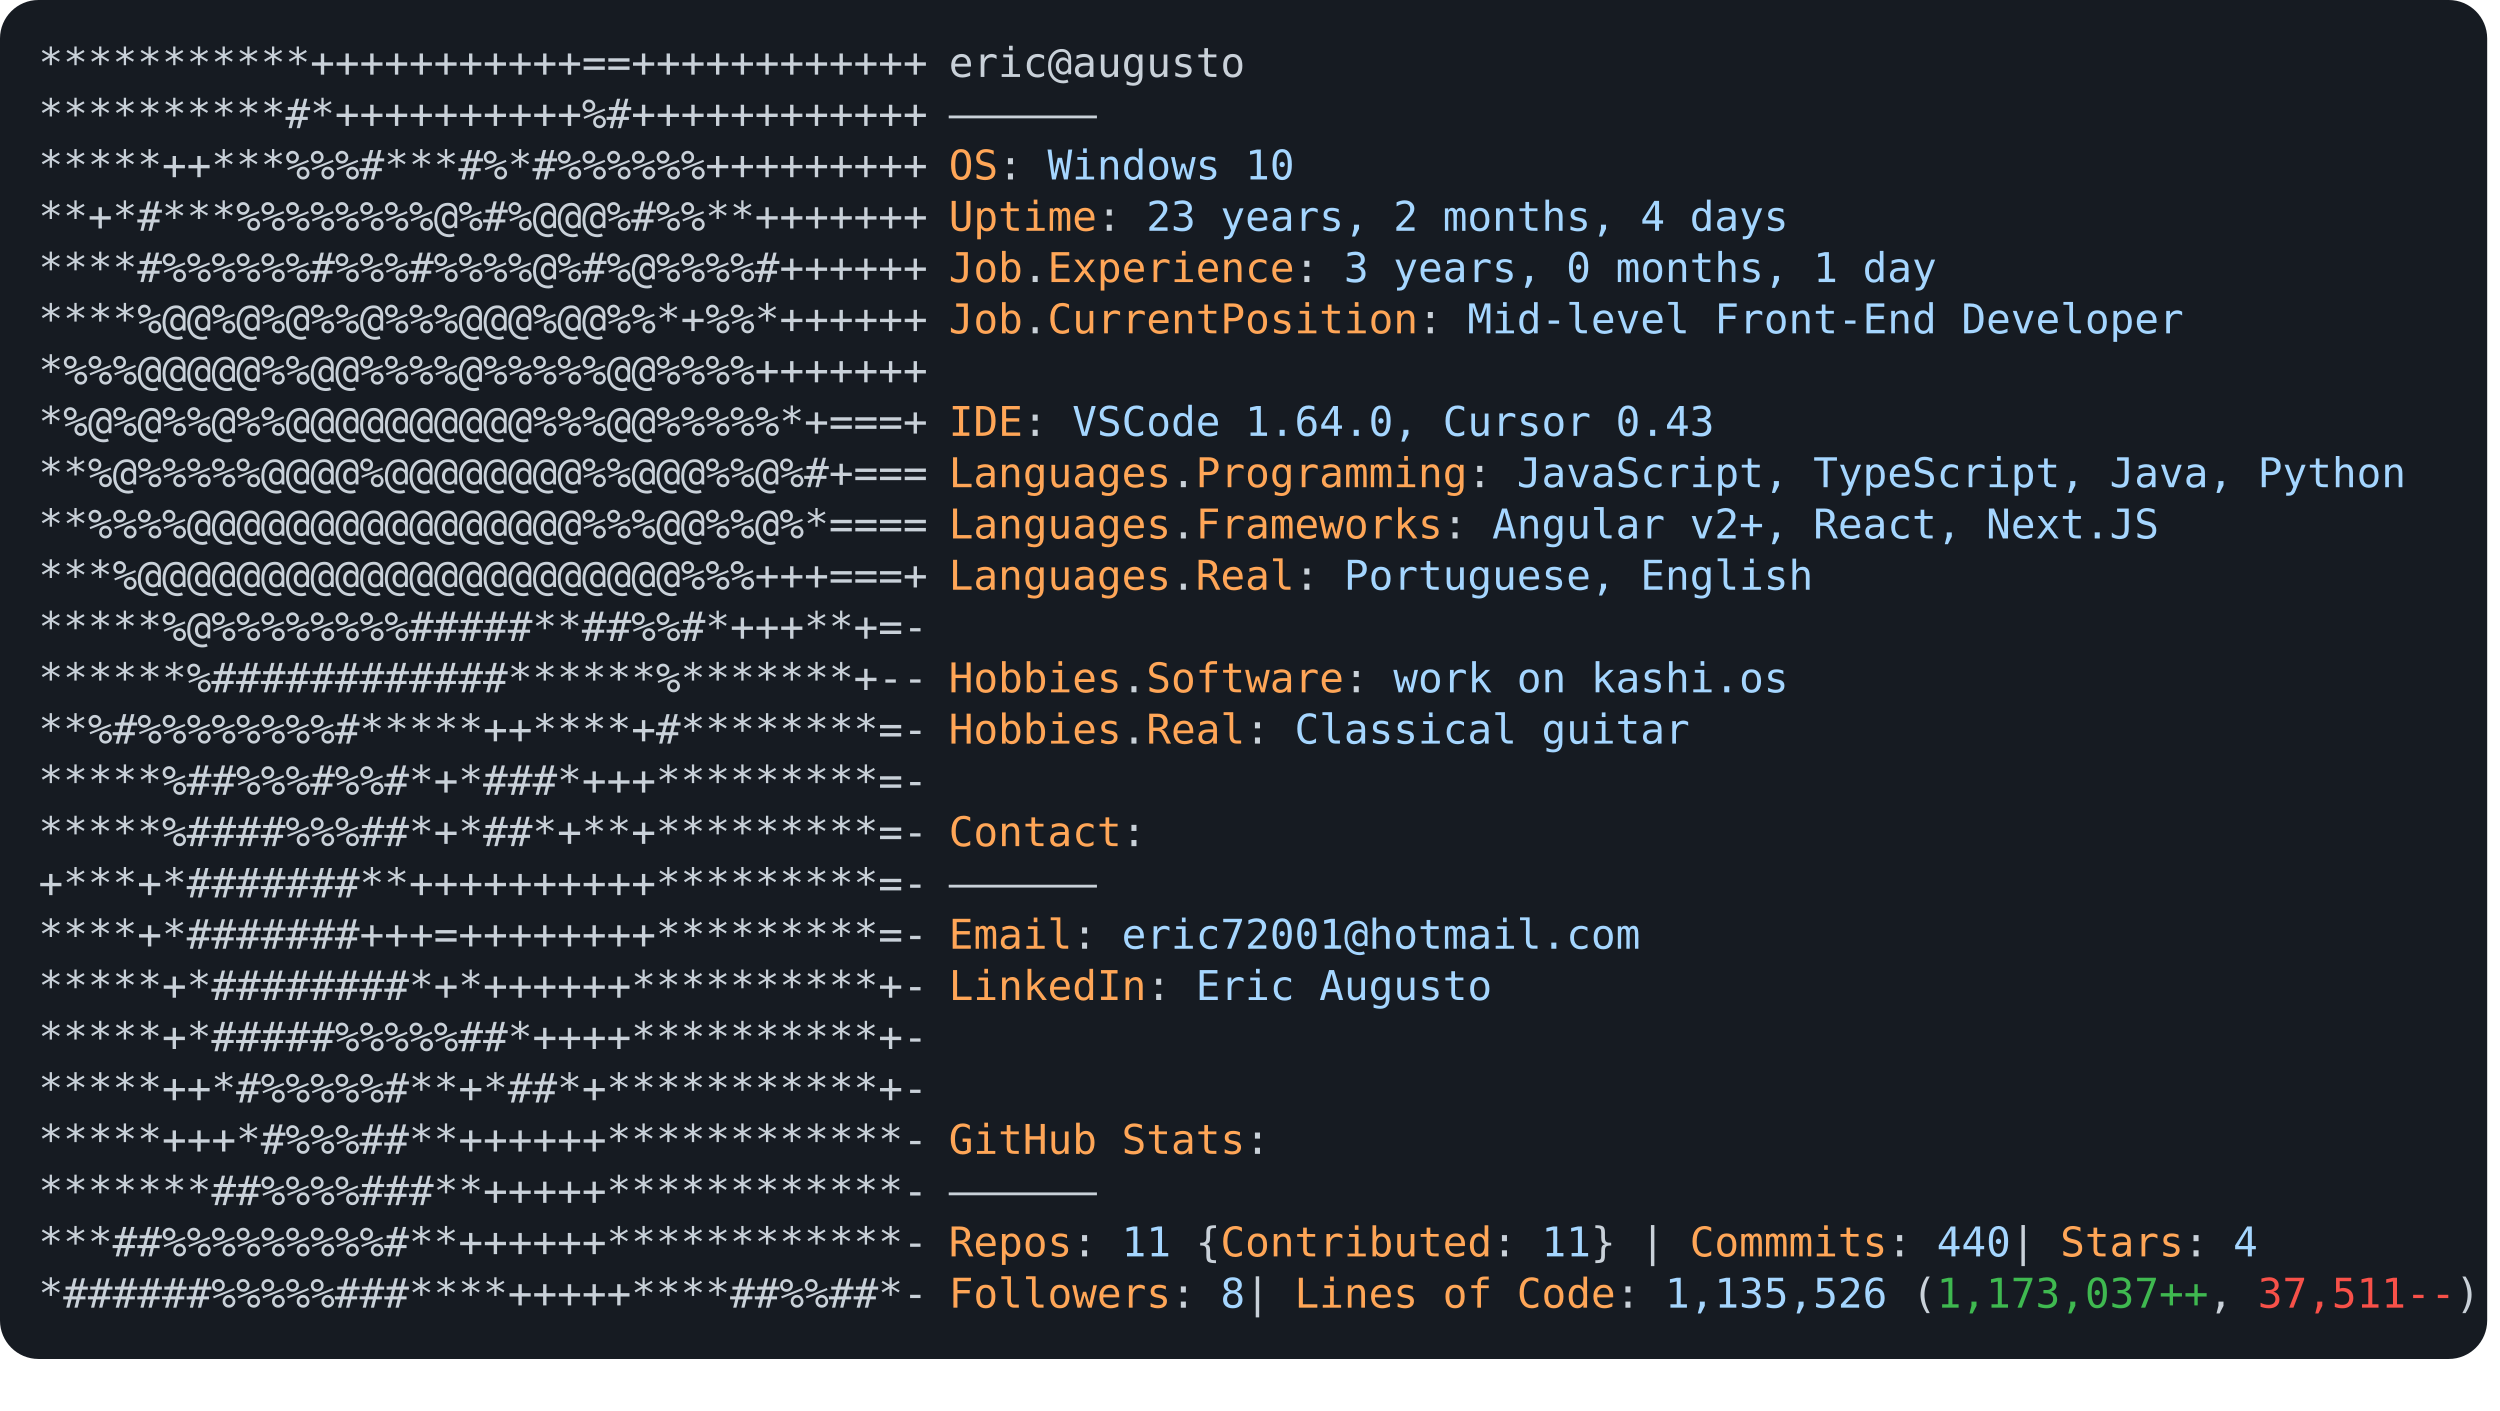
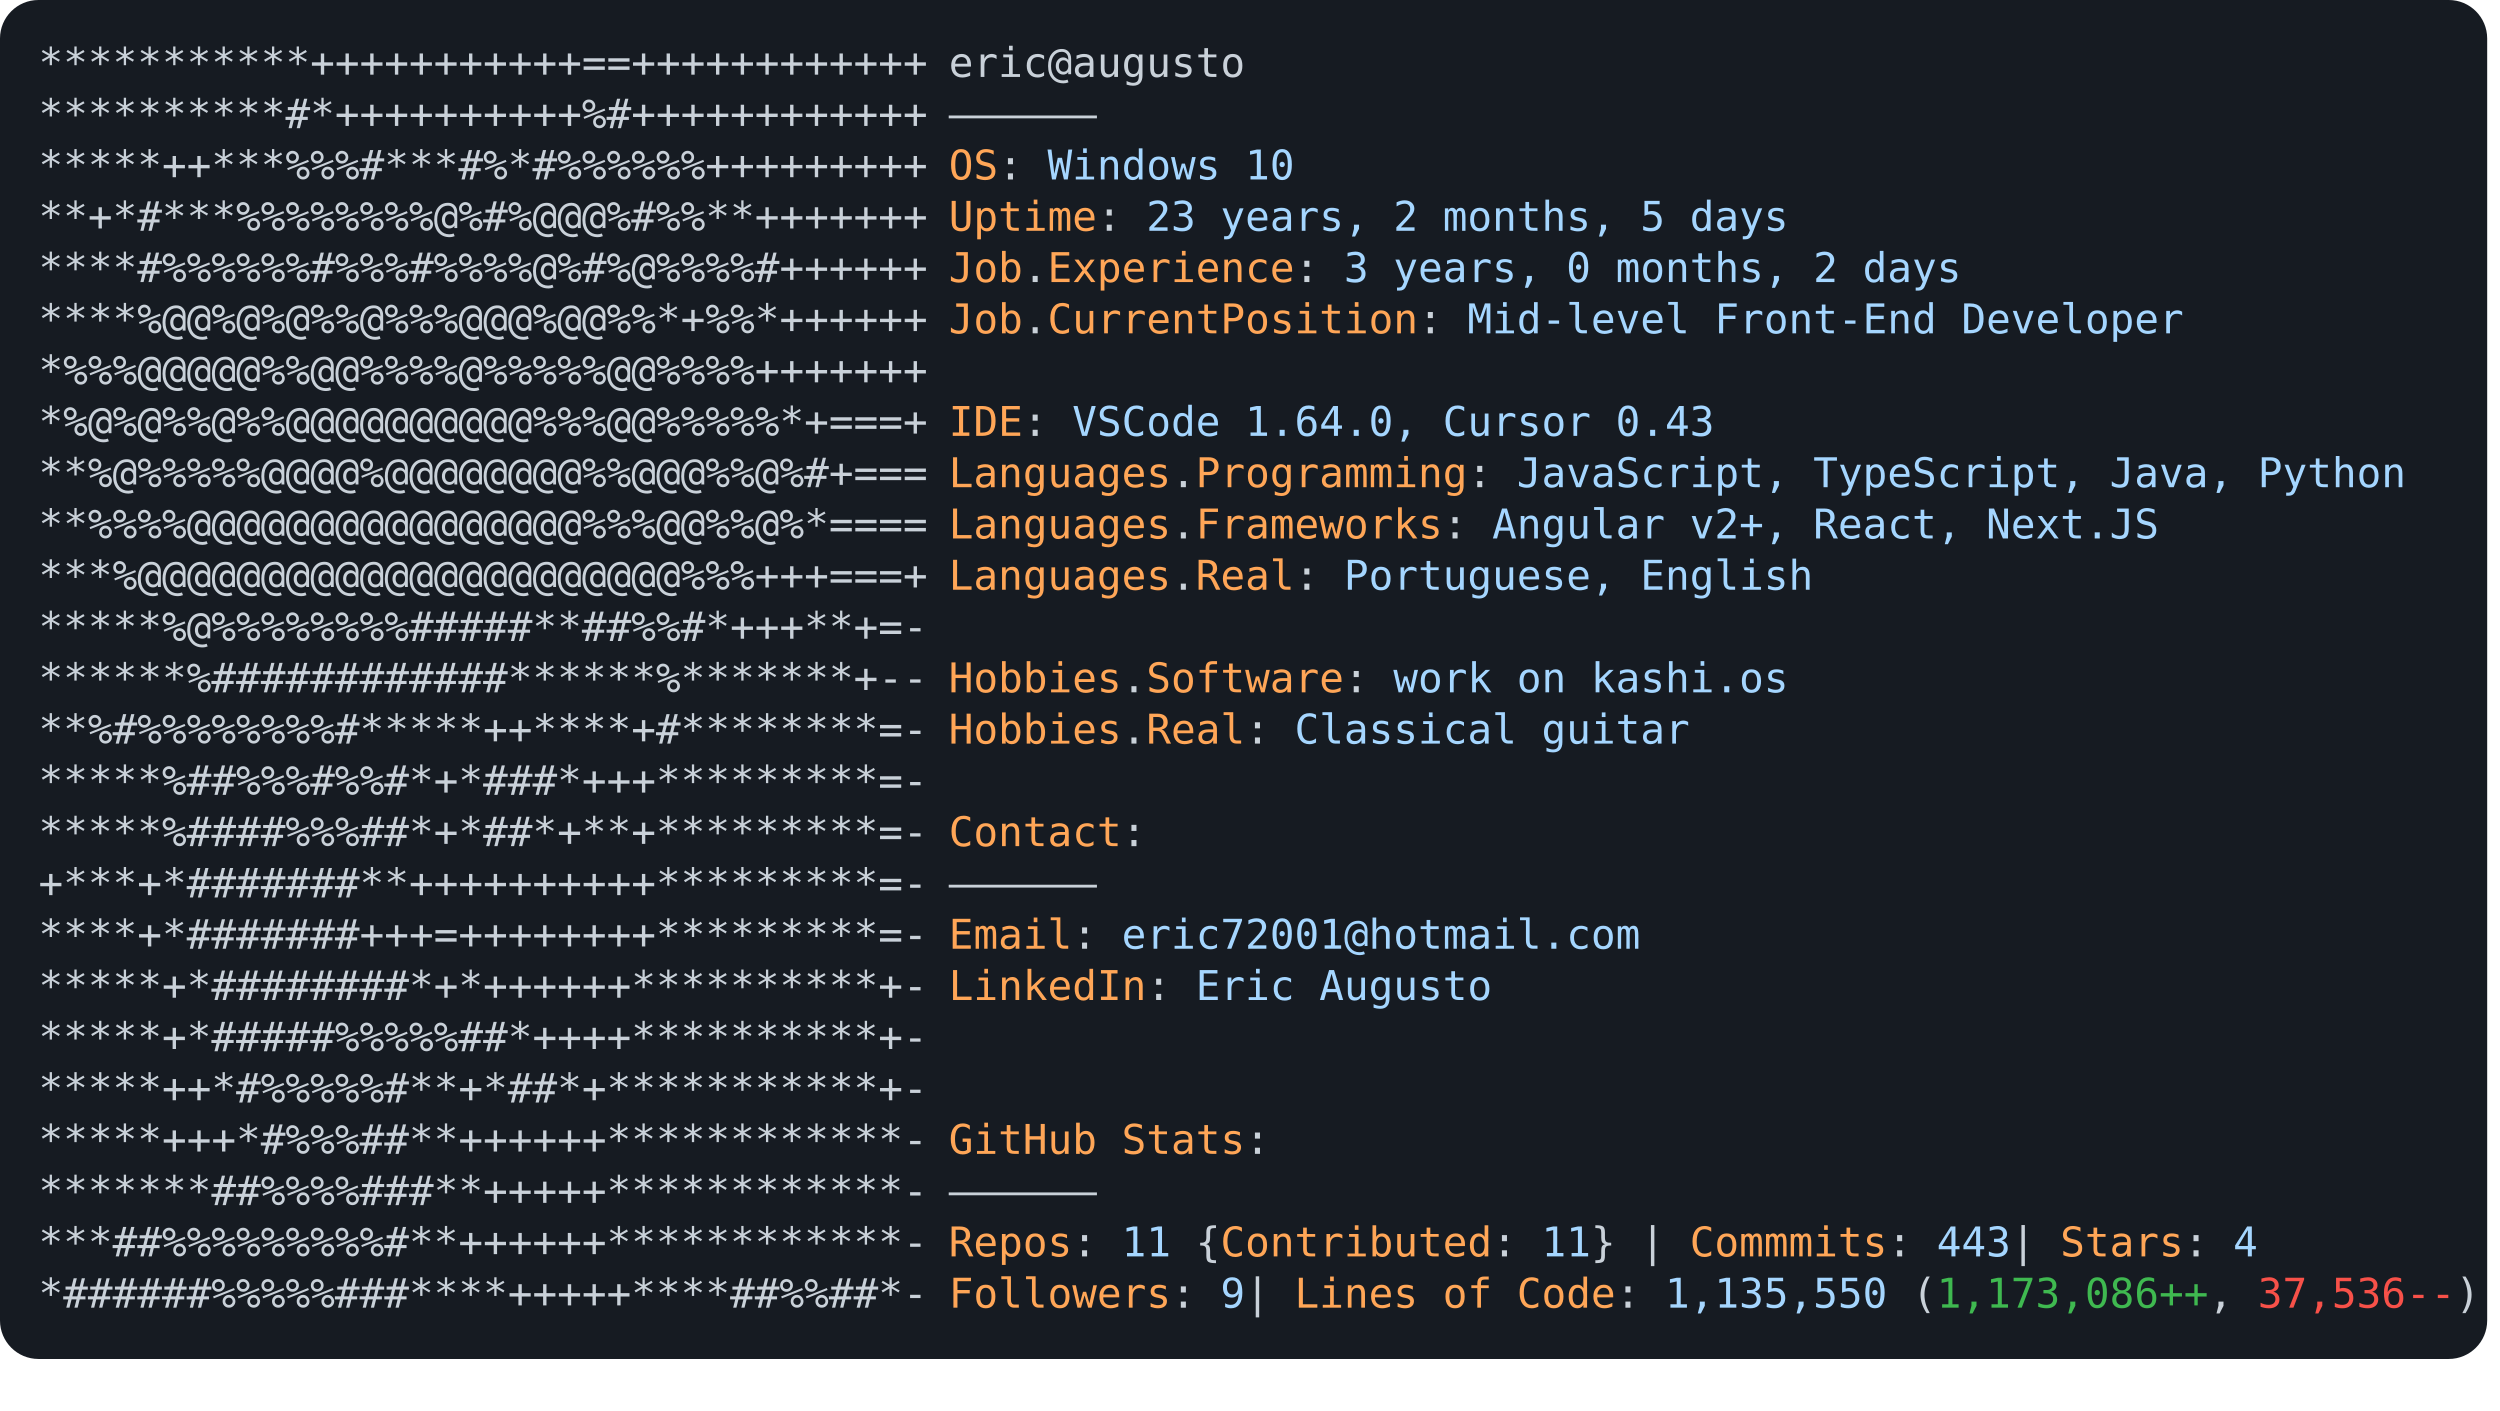
<svg xmlns="http://www.w3.org/2000/svg" font-family="Andale Mono,AndaleMono,Consolas,monospace" width="975px" height="550px" font-size="16px">
  <style>
.keyColor {fill: #ffa657;}
.valueColor {fill: #a5d6ff;}
.addColor {fill: #3fb950;}
.delColor {fill: #f85149;}
.commentColor {fill: #8b949e;}
text, tspan {white-space: pre;}
</style>
  <rect width="970px" height="530px" fill="#161b22" rx="15" />
  <text x="15" y="30" fill="#c9d1d9" class="ascii">
    <tspan x="15" y="30">***********+++++++++++==++++++++++++</tspan>
    <tspan x="15" y="50">**********#*++++++++++%#++++++++++++</tspan>
    <tspan x="15" y="70">*****++***%%%#***#%*#%%%%%%+++++++++</tspan>
    <tspan x="15" y="90">**+*#***%%%%%%%%@%#%@@@%#%%**+++++++</tspan>
    <tspan x="15" y="110">****#%%%%%%#%%%#%%%%@%#%@%%%%#++++++</tspan>
    <tspan x="15" y="130">****%@@%@%@%%@%%%@@@%@@%%*+%%*++++++</tspan>
    <tspan x="15" y="150">*%%%@@@@@%%@@%%%%@%%%%%@@%%%%+++++++</tspan>
    <tspan x="15" y="170">*%@%@%%@%%@@@@@@@@@@%%%@@%%%%%*+===+</tspan>
    <tspan x="15" y="190">**%@%%%%%@@@@%@@@@@@@@%%@@@%%@%#+===</tspan>
    <tspan x="15" y="210">**%%%%@@@@@@@@@@@@@@@@%%%@@%%@%*====</tspan>
    <tspan x="15" y="230">***%@@@@@@@@@@@@@@@@@@@@@@%%%+++===+</tspan>
    <tspan x="15" y="250">*****%@%%%%%%%%#####**##%%#*+++**+=-</tspan>
    <tspan x="15" y="270">******%############******%*******+--</tspan>
    <tspan x="15" y="290">**%#%%%%%%%%#*****++****+#********=-</tspan>
    <tspan x="15" y="310">*****%##%%%#%%#*+*###*+++*********=-</tspan>
    <tspan x="15" y="330">*****%####%%%##*+*##*+**+*********=-</tspan>
    <tspan x="15" y="350">+***+*#######**++++++++++*********=-</tspan>
    <tspan x="15" y="370">****+*#######+++=++++++++*********=-</tspan>
    <tspan x="15" y="390">*****+*########*+*++++++**********+-</tspan>
    <tspan x="15" y="410">*****+*#####%%%%%##*++++**********+-</tspan>
    <tspan x="15" y="430">*****++*#%%%%%#**+*##*+***********+-</tspan>
    <tspan x="15" y="450">*****+++*#%%%##**++++++************-</tspan>
    <tspan x="15" y="470">*******##%%%%###**+++++************-</tspan>
    <tspan x="15" y="490">***##%%%%%%%%%#**++++++************-</tspan>
    <tspan x="15" y="510">*######%%%%%###****+++++****##%%##*-</tspan>
  </text>
  <text x="370" y="30" fill="#c9d1d9">
    <tspan x="370" y="30">eric@augusto</tspan>
    <tspan x="370" y="50">——————</tspan>
    <tspan x="370" y="70" class="keyColor">OS</tspan>: <tspan class="valueColor">Windows 10</tspan>
-     <tspan x="370" y="90" class="keyColor">Uptime</tspan>: <tspan class="valueColor">23 years, 2 months, 4 days</tspan>
-     <tspan x="370" y="110" class="keyColor">Job</tspan>.<tspan class="keyColor">Experience</tspan>: <tspan class="valueColor">3 years, 0 months, 1 day</tspan>
+     <tspan x="370" y="90" class="keyColor">Uptime</tspan>: <tspan class="valueColor">23 years, 2 months, 5 days</tspan>
+     <tspan x="370" y="110" class="keyColor">Job</tspan>.<tspan class="keyColor">Experience</tspan>: <tspan class="valueColor">3 years, 0 months, 2 days</tspan>
    <tspan x="370" y="130" class="keyColor">Job</tspan>.<tspan class="keyColor">CurrentPosition</tspan>: <tspan class="valueColor">Mid-level Front-End Developer</tspan>
    <tspan x="370" y="170" class="keyColor">IDE</tspan>: <tspan class="valueColor">VSCode 1.64.0, Cursor 0.43</tspan>
    <tspan x="370" y="190" class="keyColor">Languages</tspan>.<tspan class="keyColor">Programming</tspan>: <tspan class="valueColor">JavaScript, TypeScript, Java, Python</tspan>
    <tspan x="370" y="210" class="keyColor">Languages</tspan>.<tspan class="keyColor">Frameworks</tspan>: <tspan class="valueColor">Angular v2+, React, Next.JS</tspan>
    <tspan x="370" y="230" class="keyColor">Languages</tspan>.<tspan class="keyColor">Real</tspan>: <tspan class="valueColor">Portuguese, English</tspan>
    <tspan x="370" y="270" class="keyColor">Hobbies</tspan>.<tspan class="keyColor">Software</tspan>: <tspan class="valueColor">work on kashi.os </tspan>
    <tspan x="370" y="290" class="keyColor">Hobbies</tspan>.<tspan class="keyColor">Real</tspan>: <tspan class="valueColor">Classical guitar</tspan>
    <tspan x="370" y="330" class="keyColor">Contact</tspan>:
<tspan x="370" y="350">——————</tspan>
    <tspan x="370" y="370" class="keyColor">Email</tspan>: <tspan class="valueColor">eric72001@hotmail.com</tspan>
    <tspan x="370" y="390" class="keyColor">LinkedIn</tspan>: <tspan class="valueColor"> Eric Augusto</tspan>
    <tspan x="370" y="450" class="keyColor">GitHub Stats</tspan>:
<tspan x="370" y="470">——————</tspan>
-     <tspan x="370" y="490" class="keyColor">Repos</tspan>: <tspan class="valueColor">11</tspan> {<tspan class="keyColor">Contributed</tspan>: <tspan class="valueColor">11</tspan>}  | <tspan class="keyColor">Commmits</tspan>: <tspan class="valueColor">440    </tspan>| <tspan class="keyColor">Stars</tspan>: <tspan class="valueColor">4</tspan>
-     <tspan x="370" y="510" class="keyColor">Followers</tspan>: <tspan class="valueColor">8   </tspan>| <tspan class="keyColor">Lines of Code</tspan>: <tspan class="valueColor">1,135,526</tspan> (<tspan class="addColor">1,173,037++</tspan>, <tspan class="delColor">37,511--</tspan>)
+     <tspan x="370" y="490" class="keyColor">Repos</tspan>: <tspan class="valueColor">11</tspan> {<tspan class="keyColor">Contributed</tspan>: <tspan class="valueColor">11</tspan>}  | <tspan class="keyColor">Commmits</tspan>: <tspan class="valueColor">443    </tspan>| <tspan class="keyColor">Stars</tspan>: <tspan class="valueColor">4</tspan>
+     <tspan x="370" y="510" class="keyColor">Followers</tspan>: <tspan class="valueColor">9   </tspan>| <tspan class="keyColor">Lines of Code</tspan>: <tspan class="valueColor">1,135,550</tspan> (<tspan class="addColor">1,173,086++</tspan>, <tspan class="delColor">37,536--</tspan>)
</text>
</svg>
